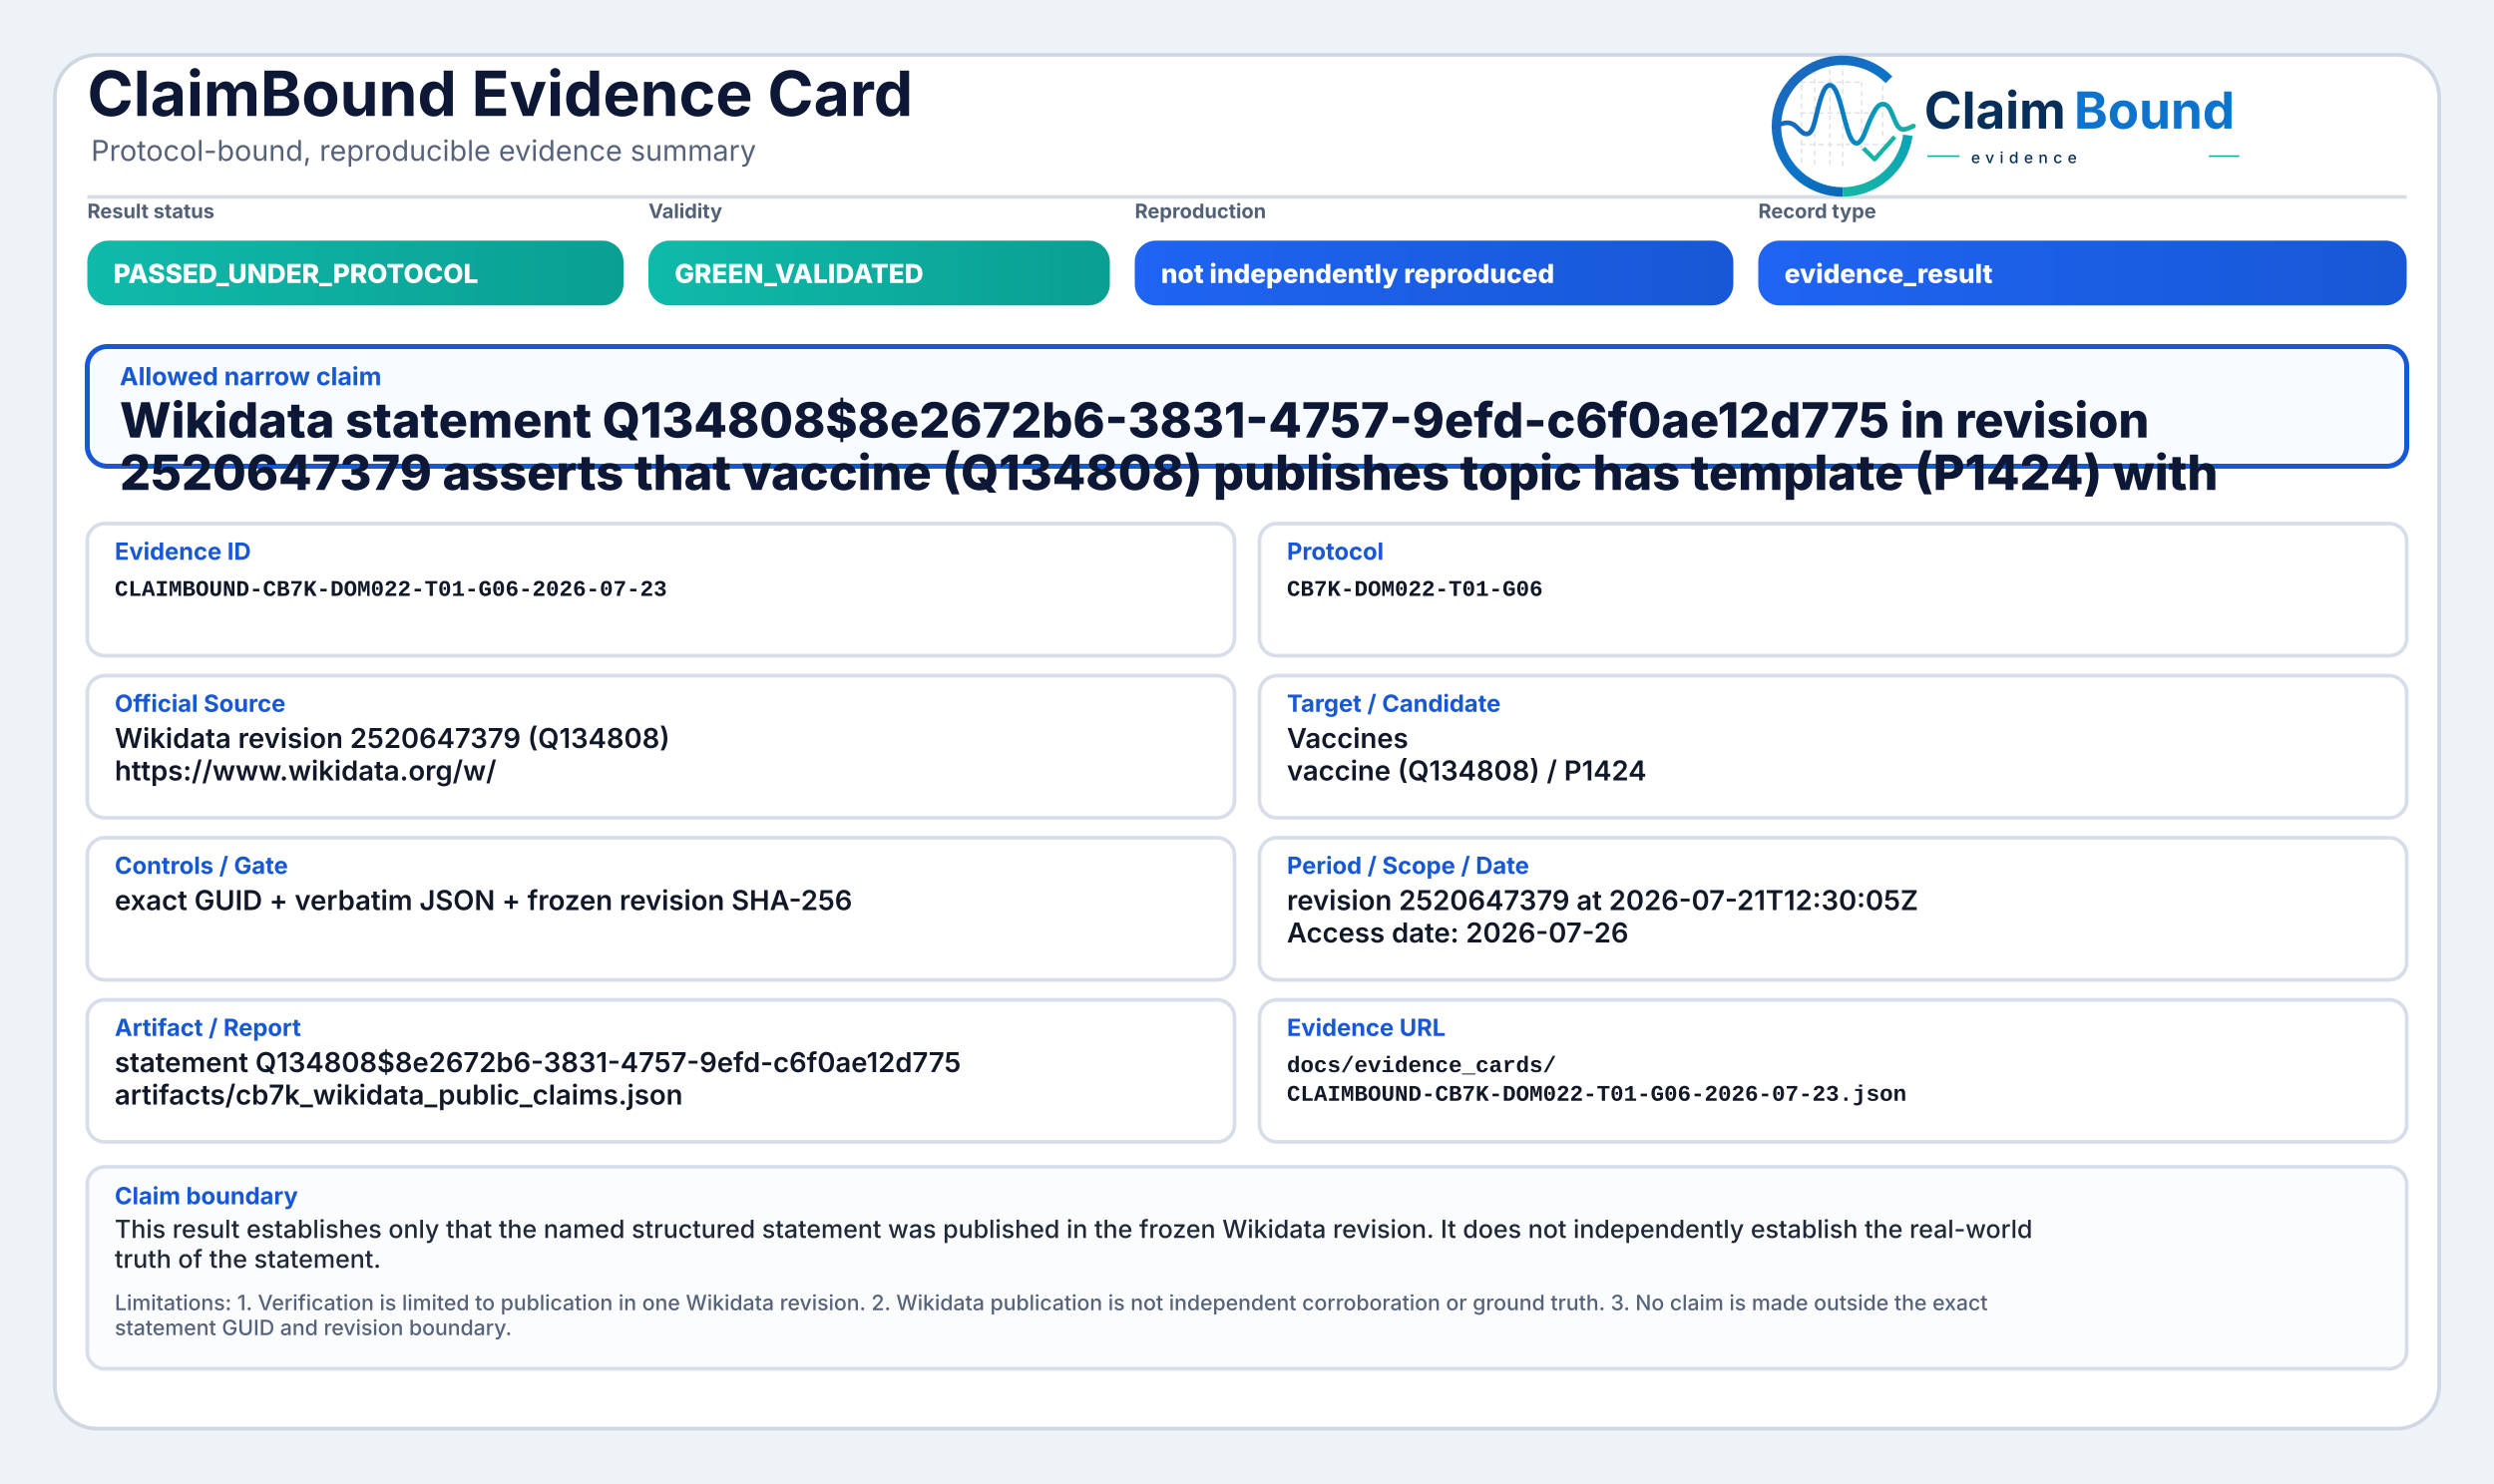
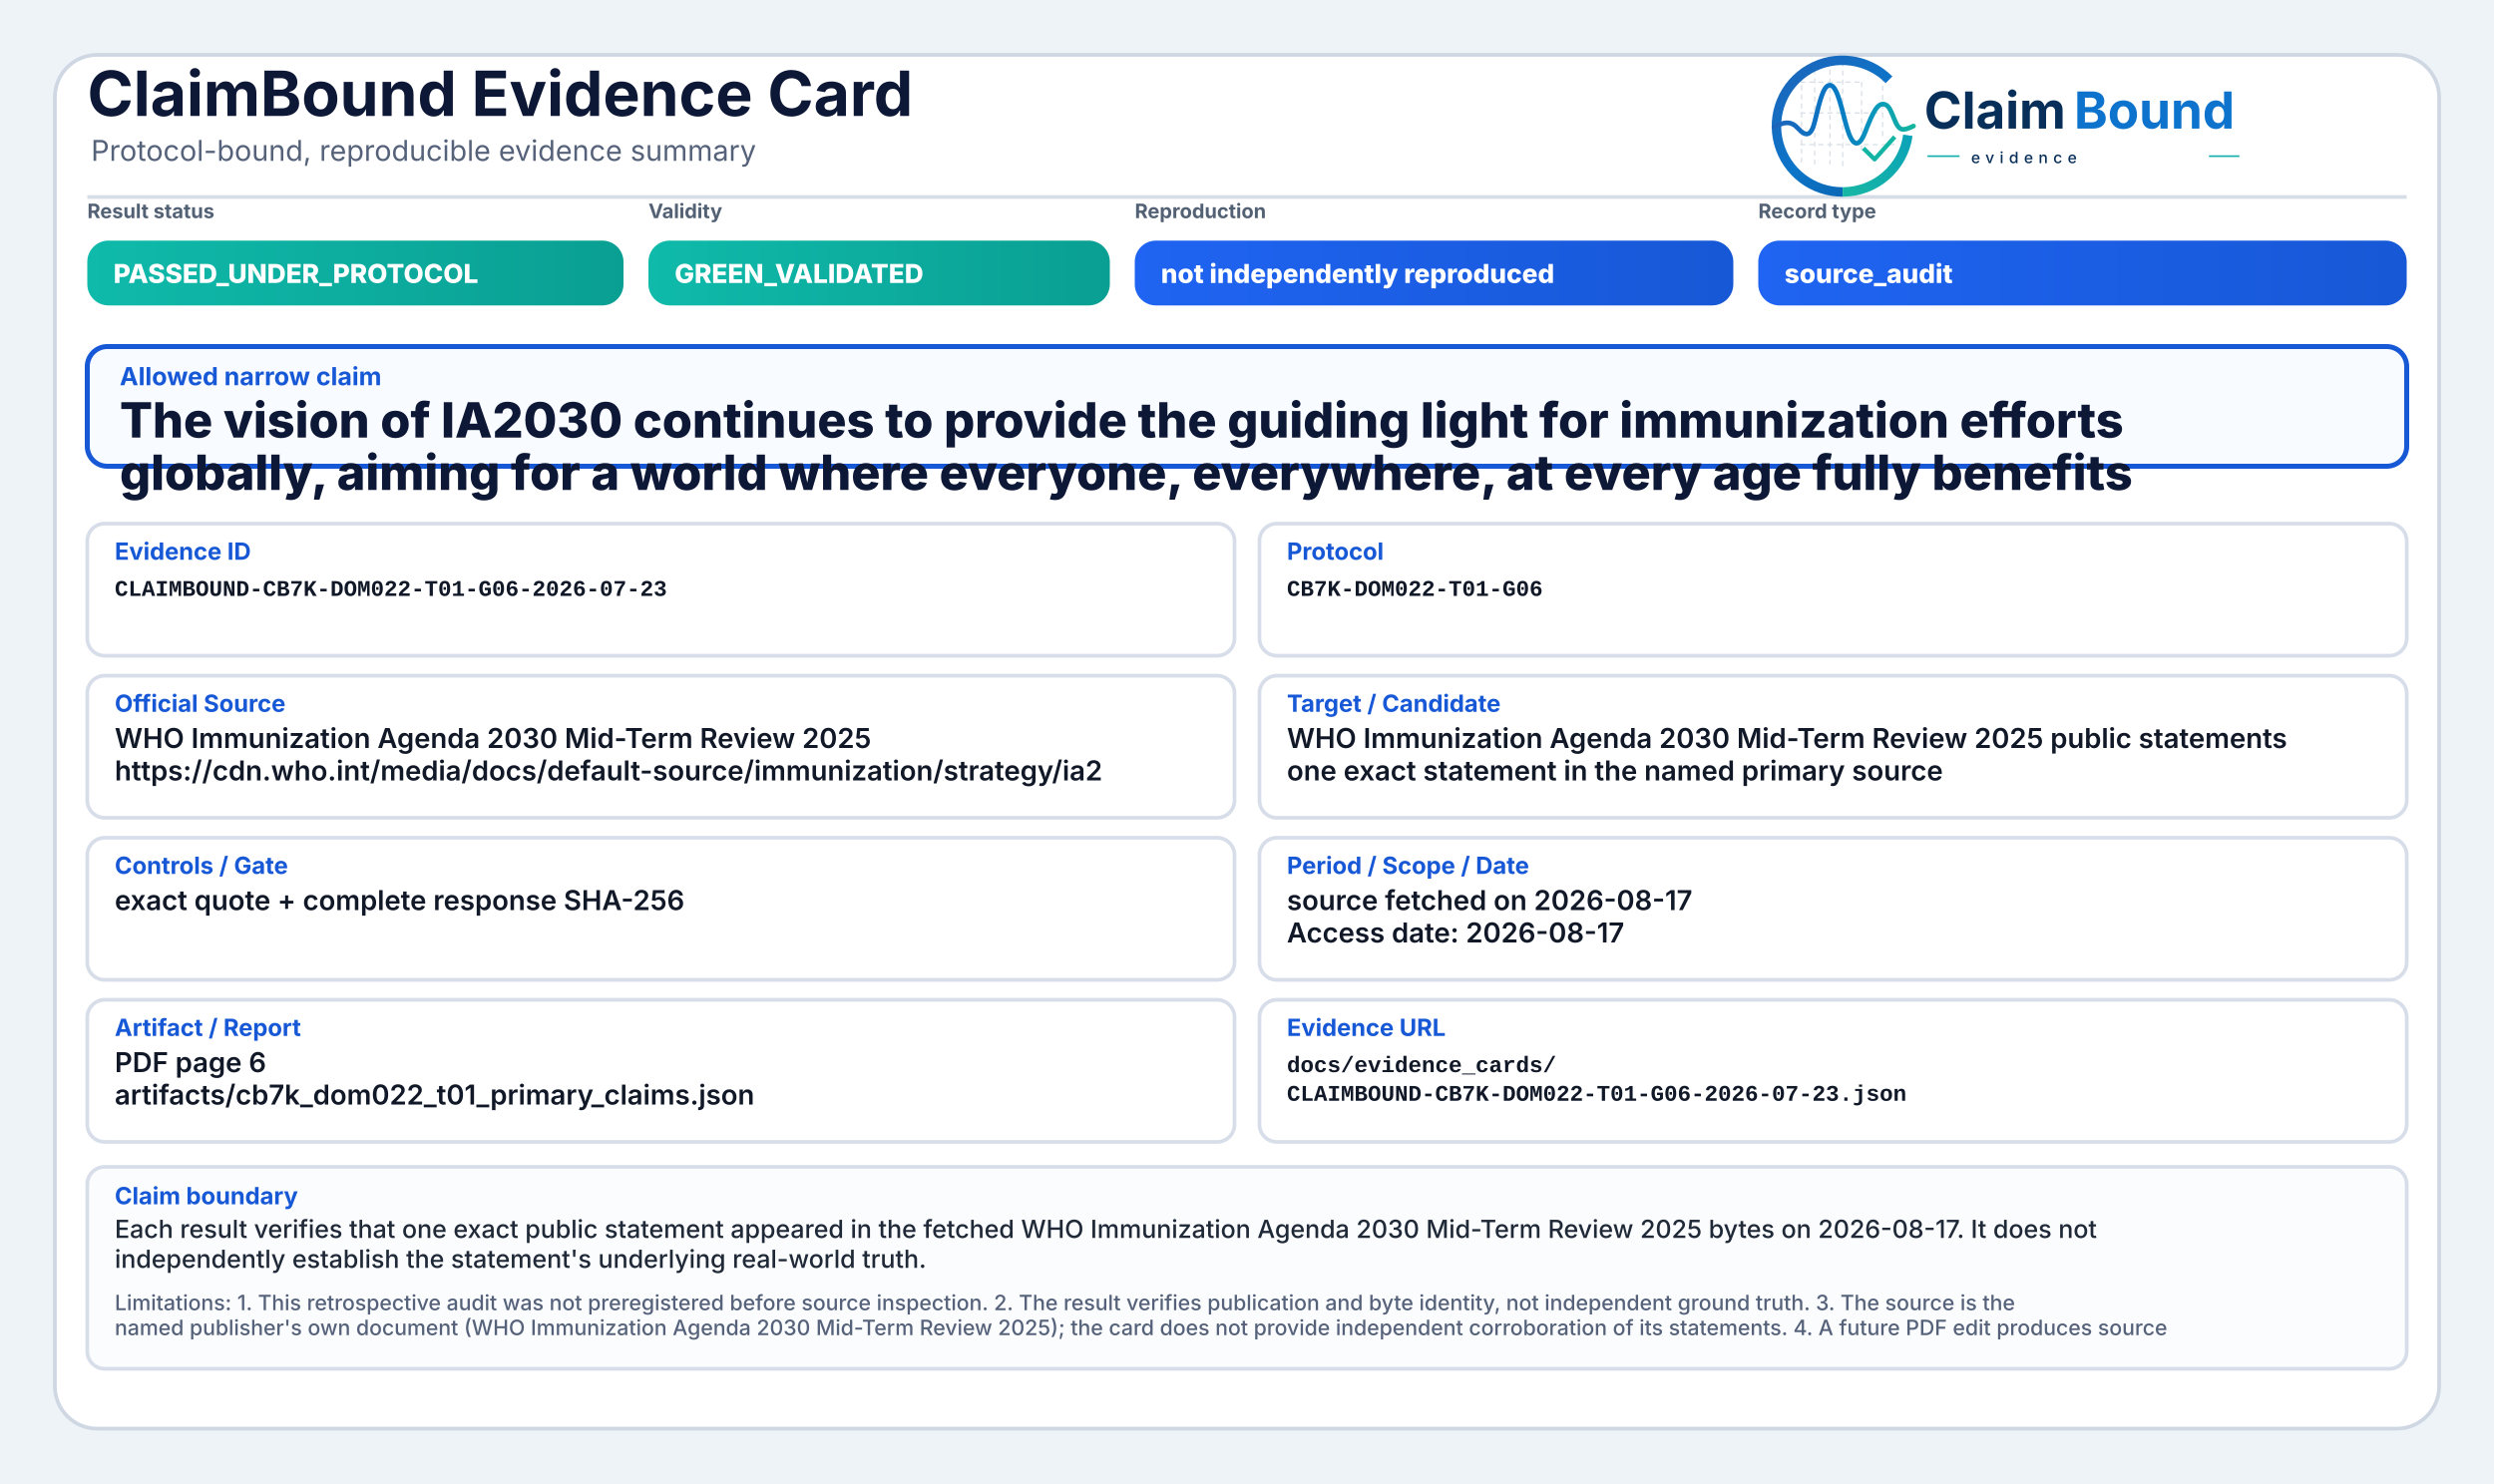
<svg xmlns="http://www.w3.org/2000/svg" width="2000" height="1190" viewBox="0 0 2000 1190" role="img" aria-label="ClaimBound Evidence Card">
  <defs>
    <linearGradient id="greenGrad" x1="0" y1="0" x2="1" y2="0">
      <stop offset="0%" stop-color="#0fbaaa" />
      <stop offset="100%" stop-color="#0a9f93" />
    </linearGradient>
    <linearGradient id="yellowGrad" x1="0" y1="0" x2="1" y2="0">
      <stop offset="0%" stop-color="#fbbf24" />
      <stop offset="100%" stop-color="#d97706" />
    </linearGradient>
    <linearGradient id="amberGrad" x1="0" y1="0" x2="1" y2="0">
      <stop offset="0%" stop-color="#f97316" />
      <stop offset="100%" stop-color="#c2410c" />
    </linearGradient>
    <linearGradient id="redGrad" x1="0" y1="0" x2="1" y2="0">
      <stop offset="0%" stop-color="#ef4444" />
      <stop offset="100%" stop-color="#b91c1c" />
    </linearGradient>
    <linearGradient id="grayGrad" x1="0" y1="0" x2="1" y2="0">
      <stop offset="0%" stop-color="#64748b" />
      <stop offset="100%" stop-color="#475569" />
    </linearGradient>
    <linearGradient id="blueGrad" x1="0" y1="0" x2="1" y2="0">
      <stop offset="0%" stop-color="#1f64f2" />
      <stop offset="100%" stop-color="#1758d6" />
    </linearGradient>
    <linearGradient id="logoRingBlue" x1="73" y1="453" x2="348" y2="793" gradientUnits="userSpaceOnUse">
      <stop offset="0" stop-color="#1E64BA" />
      <stop offset="0.55" stop-color="#0C75C8" />
      <stop offset="1" stop-color="#0A5FAB" />
    </linearGradient>
    <linearGradient id="logoRingTeal" x1="221" y1="792" x2="403" y2="594" gradientUnits="userSpaceOnUse">
      <stop offset="0" stop-color="#18B7A3" />
      <stop offset="1" stop-color="#089EBC" />
    </linearGradient>
    <linearGradient id="logoSignalGradient" x1="61" y1="628" x2="404" y2="628" gradientUnits="userSpaceOnUse">
      <stop offset="0" stop-color="#1E64BA" />
      <stop offset="0.43" stop-color="#0877C4" />
      <stop offset="0.72" stop-color="#0A97BB" />
      <stop offset="1" stop-color="#14B69E" />
    </linearGradient>
  </defs>
  <rect x="0" y="0" width="2000" height="1190" fill="#eef3f8" />
  <rect x="44" y="44" width="1912" height="1102" rx="34" fill="#ffffff" stroke="#cfd7e3" stroke-width="3" />
  <path d="M70 158 H1930" stroke="#d7dde7" stroke-width="3" />
  <text x="70" y="93" font-family="Inter, Segoe UI, Arial, sans-serif" font-size="50" font-weight="750" fill="#0d1736">ClaimBound Evidence Card</text>
  <text x="73" y="129" font-family="Inter, Segoe UI, Arial, sans-serif" font-size="23" font-weight="400" fill="#55627a">Protocol-bound, reproducible evidence summary</text>
  <g aria-label="ClaimBound evidence logo" transform="translate(1415,52) scale(0.33) translate(-40,-478)">
    <g stroke-linecap="butt" stroke-linejoin="round">
      <g stroke="#CBD3DC" stroke-width="3.2" stroke-linecap="round" stroke-dasharray="10 12" opacity="0.72">
        <path d="M130 507V714" />
        <path d="M162 490V719" />
        <path d="M199 491V719" />
        <path d="M230 471V726" />
        <path d="M276 521V690" />
        <path d="M327 508V650" />
        <path d="M128 520H277" />
        <path d="M128 595H327" />
        <path d="M128 672H355" />
      </g>
      <path d="M342.6 514.3A160 160 0 1 0 230 787" fill="none" stroke="url(#logoRingBlue)" stroke-width="23" />
      <path d="M230 787A160 160 0 0 0 388.4 649.3" fill="none" stroke="url(#logoRingTeal)" stroke-width="23" />
      <path d="M63 629.5C87 616.4 104.3 613.6 121.2 632.2C140.7 653.8 153.4 651.6 162.1 616.2C173.8 568.5 182.5 527.5 198.9 527.5C217.5 527.5 228.4 590.6 240.3 630.8C253.4 675.4 268.6 682.8 284.6 641.5C303.5 592.9 315.2 567.6 333.7 574.7C352.6 582 355.7 635.1 376.6 634.9C386.2 634.8 394 630.4 402 626.8" fill="none" stroke="url(#logoSignalGradient)" stroke-width="11.5" stroke-linecap="round" />
      <path d="M284 684.5L307.5 707.7L353 657" fill="none" stroke="#12B4A4" stroke-width="10.5" stroke-linecap="square" />
    </g>
    <text x="428" y="633" font-family="Inter, Segoe UI, Arial, sans-serif" font-size="124" font-weight="750" fill="#082F59" text-rendering="geometricPrecision">Claim</text>
    <text x="792" y="633" font-family="Inter, Segoe UI, Arial, sans-serif" font-size="124" font-weight="750" fill="#0E73CC" text-rendering="geometricPrecision">Bound</text>
    <line x1="436" y1="700" x2="514" y2="700" stroke="#11AFA9" stroke-width="4" />
    <text x="542" y="717" font-family="Inter, Segoe UI, Arial, sans-serif" font-size="38" font-weight="500" letter-spacing="13" fill="#082F59">evidence</text>
    <line x1="1120" y1="700" x2="1194" y2="700" stroke="#11AFA9" stroke-width="4" />
  </g>
  <text x="70" y="175" font-family="Inter, Segoe UI, Arial, sans-serif" font-size="16" font-weight="650" fill="#536174">Result status</text>
  <rect x="70" y="193" width="430" height="52" rx="17" fill="url(#greenGrad)" />
  <text x="91" y="227" font-family="Inter, Segoe UI, Arial, sans-serif" font-size="21" font-weight="800" fill="#ffffff">PASSED_UNDER_PROTOCOL</text>
  <text x="520" y="175" font-family="Inter, Segoe UI, Arial, sans-serif" font-size="16" font-weight="650" fill="#536174">Validity</text>
  <rect x="520" y="193" width="370" height="52" rx="17" fill="url(#greenGrad)" />
  <text x="541" y="227" font-family="Inter, Segoe UI, Arial, sans-serif" font-size="21" font-weight="800" fill="#ffffff">GREEN_VALIDATED</text>
  <text x="910" y="175" font-family="Inter, Segoe UI, Arial, sans-serif" font-size="16" font-weight="650" fill="#536174">Reproduction</text>
  <rect x="910" y="193" width="480" height="52" rx="17" fill="url(#blueGrad)" />
  <text x="931" y="227" font-family="Inter, Segoe UI, Arial, sans-serif" font-size="21" font-weight="800" fill="#ffffff">not independently reproduced</text>
  <text x="1410" y="175" font-family="Inter, Segoe UI, Arial, sans-serif" font-size="16" font-weight="650" fill="#536174">Record type</text>
  <rect x="1410" y="193" width="520" height="52" rx="17" fill="url(#blueGrad)" />
-   <text x="1431" y="227" font-family="Inter, Segoe UI, Arial, sans-serif" font-size="21" font-weight="800" fill="#ffffff">evidence_result</text>
+   <text x="1431" y="227" font-family="Inter, Segoe UI, Arial, sans-serif" font-size="21" font-weight="800" fill="#ffffff">source_audit</text>
  <rect x="70" y="278" width="1860" height="96" rx="16" fill="#f8fbff" stroke="#1758d6" stroke-width="4" />
  <text x="96" y="309" font-family="Inter, Segoe UI, Arial, sans-serif" font-size="20" font-weight="750" fill="#1758d6">Allowed narrow claim</text>
-   <text x="96" y="351" font-family="Inter, Segoe UI, Arial, sans-serif" font-size="39" font-weight="800" fill="#0d1736">Wikidata statement Q134808$8e2672b6-3831-4757-9efd-c6f0ae12d775 in revision</text>
-   <text x="96" y="393" font-family="Inter, Segoe UI, Arial, sans-serif" font-size="39" font-weight="800" fill="#0d1736">2520647379 asserts that vaccine (Q134808) publishes topic has template (P1424) with</text>
+   <text x="96" y="351" font-family="Inter, Segoe UI, Arial, sans-serif" font-size="39" font-weight="800" fill="#0d1736">The vision of IA2030 continues to provide the guiding light for immunization efforts</text>
+   <text x="96" y="393" font-family="Inter, Segoe UI, Arial, sans-serif" font-size="39" font-weight="800" fill="#0d1736">globally, aiming for a world where everyone, everywhere, at every age fully benefits</text>
  <rect x="70" y="420" width="920" height="106" rx="14" fill="#ffffff" stroke="#d8dee9" stroke-width="3" />
  <text x="92" y="449" font-family="Inter, Segoe UI, Arial, sans-serif" font-size="19" font-weight="750" fill="#1758d6">Evidence ID</text>
  <text x="92" y="478" font-family="SFMono-Regular, Consolas, Liberation Mono, monospace" font-size="18" font-weight="600" fill="#111827">CLAIMBOUND-CB7K-DOM022-T01-G06-2026-07-23</text>
  <rect x="1010" y="420" width="920" height="106" rx="14" fill="#ffffff" stroke="#d8dee9" stroke-width="3" />
  <text x="1032" y="449" font-family="Inter, Segoe UI, Arial, sans-serif" font-size="19" font-weight="750" fill="#1758d6">Protocol</text>
  <text x="1032" y="478" font-family="SFMono-Regular, Consolas, Liberation Mono, monospace" font-size="18" font-weight="600" fill="#111827">CB7K-DOM022-T01-G06</text>
  <rect x="70" y="542" width="920" height="114" rx="14" fill="#ffffff" stroke="#d8dee9" stroke-width="3" />
  <text x="92" y="571" font-family="Inter, Segoe UI, Arial, sans-serif" font-size="19" font-weight="750" fill="#1758d6">Official Source</text>
-   <text x="92" y="600" font-family="Inter, Segoe UI, Arial, sans-serif" font-size="22" font-weight="600" fill="#111827">Wikidata revision 2520647379 (Q134808)</text>
-   <text x="92" y="626" font-family="Inter, Segoe UI, Arial, sans-serif" font-size="22" font-weight="600" fill="#111827">https://www.wikidata.org/w/</text>
+   <text x="92" y="600" font-family="Inter, Segoe UI, Arial, sans-serif" font-size="22" font-weight="600" fill="#111827">WHO Immunization Agenda 2030 Mid-Term Review 2025</text>
+   <text x="92" y="626" font-family="Inter, Segoe UI, Arial, sans-serif" font-size="22" font-weight="600" fill="#111827">https://cdn.who.int/media/docs/default-source/immunization/strategy/ia2</text>
  <rect x="1010" y="542" width="920" height="114" rx="14" fill="#ffffff" stroke="#d8dee9" stroke-width="3" />
  <text x="1032" y="571" font-family="Inter, Segoe UI, Arial, sans-serif" font-size="19" font-weight="750" fill="#1758d6">Target / Candidate</text>
-   <text x="1032" y="600" font-family="Inter, Segoe UI, Arial, sans-serif" font-size="22" font-weight="600" fill="#111827">Vaccines</text>
-   <text x="1032" y="626" font-family="Inter, Segoe UI, Arial, sans-serif" font-size="22" font-weight="600" fill="#111827">vaccine (Q134808) / P1424</text>
+   <text x="1032" y="600" font-family="Inter, Segoe UI, Arial, sans-serif" font-size="22" font-weight="600" fill="#111827">WHO Immunization Agenda 2030 Mid-Term Review 2025 public statements</text>
+   <text x="1032" y="626" font-family="Inter, Segoe UI, Arial, sans-serif" font-size="22" font-weight="600" fill="#111827">one exact statement in the named primary source</text>
  <rect x="70" y="672" width="920" height="114" rx="14" fill="#ffffff" stroke="#d8dee9" stroke-width="3" />
  <text x="92" y="701" font-family="Inter, Segoe UI, Arial, sans-serif" font-size="19" font-weight="750" fill="#1758d6">Controls / Gate</text>
-   <text x="92" y="730" font-family="Inter, Segoe UI, Arial, sans-serif" font-size="22" font-weight="600" fill="#111827">exact GUID + verbatim JSON + frozen revision SHA-256</text>
+   <text x="92" y="730" font-family="Inter, Segoe UI, Arial, sans-serif" font-size="22" font-weight="600" fill="#111827">exact quote + complete response SHA-256</text>
  <rect x="1010" y="672" width="920" height="114" rx="14" fill="#ffffff" stroke="#d8dee9" stroke-width="3" />
  <text x="1032" y="701" font-family="Inter, Segoe UI, Arial, sans-serif" font-size="19" font-weight="750" fill="#1758d6">Period / Scope / Date</text>
-   <text x="1032" y="730" font-family="Inter, Segoe UI, Arial, sans-serif" font-size="22" font-weight="600" fill="#111827">revision 2520647379 at 2026-07-21T12:30:05Z</text>
-   <text x="1032" y="756" font-family="Inter, Segoe UI, Arial, sans-serif" font-size="22" font-weight="600" fill="#111827">Access date: 2026-07-26</text>
+   <text x="1032" y="730" font-family="Inter, Segoe UI, Arial, sans-serif" font-size="22" font-weight="600" fill="#111827">source fetched on 2026-08-17</text>
+   <text x="1032" y="756" font-family="Inter, Segoe UI, Arial, sans-serif" font-size="22" font-weight="600" fill="#111827">Access date: 2026-08-17</text>
  <rect x="70" y="802" width="920" height="114" rx="14" fill="#ffffff" stroke="#d8dee9" stroke-width="3" />
  <text x="92" y="831" font-family="Inter, Segoe UI, Arial, sans-serif" font-size="19" font-weight="750" fill="#1758d6">Artifact / Report</text>
-   <text x="92" y="860" font-family="Inter, Segoe UI, Arial, sans-serif" font-size="22" font-weight="600" fill="#111827">statement Q134808$8e2672b6-3831-4757-9efd-c6f0ae12d775</text>
-   <text x="92" y="886" font-family="Inter, Segoe UI, Arial, sans-serif" font-size="22" font-weight="600" fill="#111827">artifacts/cb7k_wikidata_public_claims.json</text>
+   <text x="92" y="860" font-family="Inter, Segoe UI, Arial, sans-serif" font-size="22" font-weight="600" fill="#111827">PDF page 6</text>
+   <text x="92" y="886" font-family="Inter, Segoe UI, Arial, sans-serif" font-size="22" font-weight="600" fill="#111827">artifacts/cb7k_dom022_t01_primary_claims.json</text>
  <rect x="1010" y="802" width="920" height="114" rx="14" fill="#ffffff" stroke="#d8dee9" stroke-width="3" />
  <text x="1032" y="831" font-family="Inter, Segoe UI, Arial, sans-serif" font-size="19" font-weight="750" fill="#1758d6">Evidence URL</text>
  <text x="1032" y="860" font-family="SFMono-Regular, Consolas, Liberation Mono, monospace" font-size="18" font-weight="600" fill="#111827">docs/evidence_cards/</text>
  <text x="1032" y="883" font-family="SFMono-Regular, Consolas, Liberation Mono, monospace" font-size="18" font-weight="600" fill="#111827">CLAIMBOUND-CB7K-DOM022-T01-G06-2026-07-23.json</text>
  <rect x="70" y="936" width="1860" height="162" rx="14" fill="#fbfcfe" stroke="#d8dee9" stroke-width="3" />
  <text x="92" y="966" font-family="Inter, Segoe UI, Arial, sans-serif" font-size="19" font-weight="750" fill="#1758d6">Claim boundary</text>
-   <text x="92" y="993" font-family="Inter, Segoe UI, Arial, sans-serif" font-size="20" font-weight="500" fill="#1f2937">This result establishes only that the named structured statement was published in the frozen Wikidata revision. It does not independently establish the real-world</text>
-   <text x="92" y="1017" font-family="Inter, Segoe UI, Arial, sans-serif" font-size="20" font-weight="500" fill="#1f2937">truth of the statement.</text>
-   <text x="92" y="1051" font-family="Inter, Segoe UI, Arial, sans-serif" font-size="17" font-weight="500" fill="#55627a">Limitations: 1. Verification is limited to publication in one Wikidata revision. 2. Wikidata publication is not independent corroboration or ground truth. 3. No claim is made outside the exact</text>
-   <text x="92" y="1071" font-family="Inter, Segoe UI, Arial, sans-serif" font-size="17" font-weight="500" fill="#55627a">statement GUID and revision boundary.</text>
+   <text x="92" y="993" font-family="Inter, Segoe UI, Arial, sans-serif" font-size="20" font-weight="500" fill="#1f2937">Each result verifies that one exact public statement appeared in the fetched WHO Immunization Agenda 2030 Mid-Term Review 2025 bytes on 2026-08-17. It does not</text>
+   <text x="92" y="1017" font-family="Inter, Segoe UI, Arial, sans-serif" font-size="20" font-weight="500" fill="#1f2937">independently establish the statement's underlying real-world truth.</text>
+   <text x="92" y="1051" font-family="Inter, Segoe UI, Arial, sans-serif" font-size="17" font-weight="500" fill="#55627a">Limitations: 1. This retrospective audit was not preregistered before source inspection. 2. The result verifies publication and byte identity, not independent ground truth. 3. The source is the</text>
+   <text x="92" y="1071" font-family="Inter, Segoe UI, Arial, sans-serif" font-size="17" font-weight="500" fill="#55627a">named publisher's own document (WHO Immunization Agenda 2030 Mid-Term Review 2025); the card does not provide independent corroboration of its statements. 4. A future PDF edit produces source</text>
</svg>
